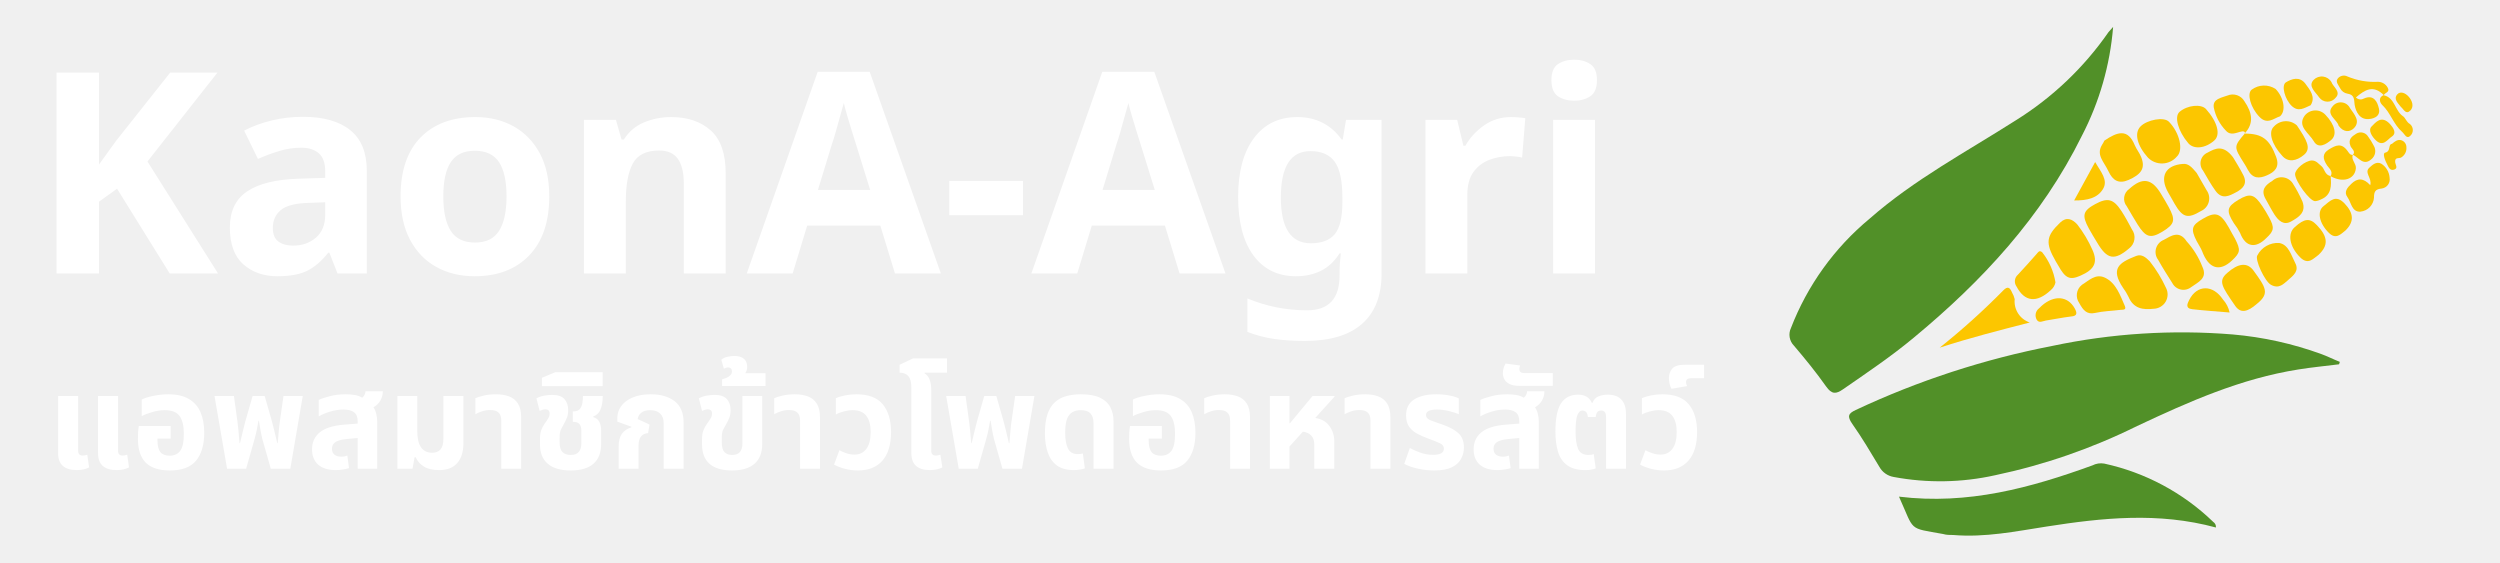
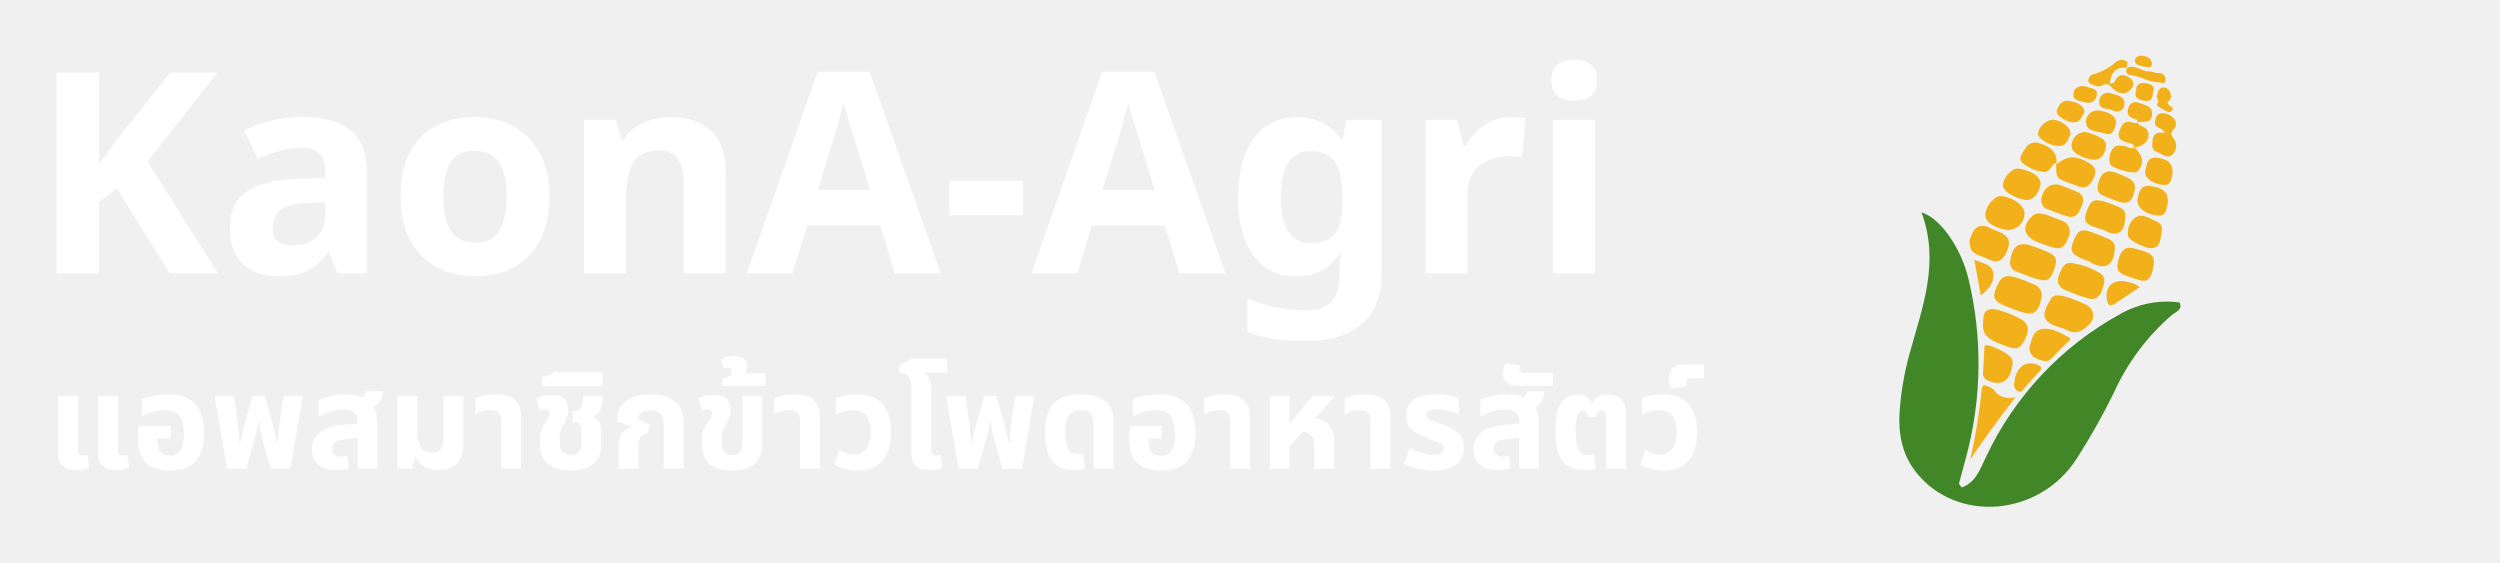
<svg xmlns="http://www.w3.org/2000/svg" id="Layer_1" data-name="Layer 1" viewBox="0 0 320 72">
  <defs>
-     <style>.cls-1,.cls-2{isolation:isolate;fill:#fff;}.cls-1{font-size:36px;font-family:NotoSansThai-ExtraBold, Noto Sans Thai;font-weight:800;}.cls-2{font-size:17px;font-family:NotoSansThai-Bold, Noto Sans Thai;font-weight:700;}.cls-3{fill:#519028;}.cls-4{fill:#fcc600;}</style>
+     <style>.cls-1,.cls-2{isolation:isolate;fill:#fff;}.cls-1{font-size:36px;font-family:NotoSansThai-ExtraBold, Noto Sans Thai;font-weight:800;}.cls-2{font-size:17px;font-family:NotoSansThai-Bold, Noto Sans Thai;font-weight:700;}.cls-3{fill:#418727;}.cls-4{fill:#f2b11a;}</style>
  </defs>
  <text class="cls-1" transform="translate(4 35)">KaonA-Agri</text>
  <text class="cls-2" transform="translate(6 60)">แอพสมาชิกข้าวโพดอาหารสัตว์</text>
-   <path class="cls-3" d="M299.4,46.63c-1.73.22-3.48.38-5.2.66-7.4,1.17-14.05,4.14-20.65,7.24a76.39,76.39,0,0,1-18.17,6.3,32.36,32.36,0,0,1-13,.22,2.58,2.58,0,0,1-1.83-1.31c-1.11-1.85-2.21-3.71-3.45-5.47-.7-1-.51-1.35.43-1.79a107.19,107.19,0,0,1,25.15-8.2,80.05,80.05,0,0,1,23.11-1.47,44.34,44.34,0,0,1,11.34,2.51c.8.29,1.58.69,2.37,1Z" />
-   <path class="cls-3" d="M270.48,3.44a36.58,36.58,0,0,1-4,13.94C261.35,27.77,253.69,36,244.94,43.24c-2.87,2.39-6,4.49-9.05,6.6-.87.6-1.42.67-2.16-.39-1.27-1.8-2.68-3.53-4.11-5.21a2,2,0,0,1-.38-2.25,34.12,34.12,0,0,1,10.07-14c5.69-5,12.36-8.54,18.7-12.58A40.49,40.49,0,0,0,269.89,4.11C270,4,270.13,3.84,270.48,3.44Z" />
-   <path class="cls-3" d="M283.64,67.52c-7.38-2-14.52-1.24-21.63-.13-4,.62-7.89,1.43-12,1.09-.43,0-.87,0-1.31-.13-4.52-.82-3.6-.28-5.63-4.78,8.84,1.08,16.88-1.14,24.76-4a2.39,2.39,0,0,1,1.52-.23,28.93,28.93,0,0,1,13.94,7.46A.77.77,0,0,1,283.64,67.52Z" />
-   <path class="cls-4" d="M272.52,31.8c-1.89,1.6-2.81,1.41-4.08-.74-.36-.6-.73-1.19-1.06-1.8-.93-1.69-.77-2.28.8-3.13s2.32-.72,3.37.89c.49.75.91,1.54,1.33,2.33A1.76,1.76,0,0,1,272.52,31.8Z" />
-   <path class="cls-4" d="M275.16,33.44a16.81,16.81,0,0,1,2.08,3.39,1.83,1.83,0,0,1-1.57,2.69c-1.36.16-2.58,0-3.23-1.54a6.94,6.94,0,0,0-.7-1.15c-1.62-2.44-.55-3.2,1.69-4.07C274.17,32.47,274.71,33,275.16,33.44Z" />
-   <path class="cls-4" d="M265.9,28.74A15.84,15.84,0,0,1,267.84,32c.7,1.59.26,2.5-1.55,3.29-1.37.6-1.93.34-2.85-1.33-.1-.18-.21-.34-.31-.52-1.34-2.34-1.25-3.2.57-4.95C264.49,27.73,265.23,28,265.9,28.74Z" />
-   <path class="cls-4" d="M259.81,41.28c-3.87,1-7.57,1.93-11.53,3.22a90.53,90.53,0,0,0,8.15-7.34c.57-.58.85-.35,1.12.3a3,3,0,0,1,.33.83A2.85,2.85,0,0,0,259.81,41.28Z" />
-   <path class="cls-4" d="M272.55,24.18c1.71-1.56,2.92-1.32,4.11.72.3.52.62,1,.91,1.56.93,1.7.81,2.22-.76,3.18s-2.18.71-3.2-.91c-.48-.76-.92-1.55-1.38-2.32A1.52,1.52,0,0,1,272.55,24.18Z" />
-   <path class="cls-4" d="M279.89,30.89a10.48,10.48,0,0,1,2,3.22c.74,1.53-.54,2-1.43,2.65a1.6,1.6,0,0,1-2.41-.54c-.64-1-1.24-1.95-1.8-2.95a1.67,1.67,0,0,1,.7-2.56C277.88,30.21,278.92,29.42,279.89,30.89Z" />
-   <path class="cls-4" d="M281.17,22.13c.29.5.79,1.36,1.28,2.23a1.77,1.77,0,0,1-.74,2.66c-1.67,1-2.32.86-3.37-.95-.28-.48-.55-1-.82-1.44-1.13-2-.38-3.48,1.89-3.65C280.09,20.92,280.5,21.33,281.17,22.13Z" />
-   <path class="cls-4" d="M285.71,33.33c-1.6,1.51-3,1.08-3.84-1.18-.18-.45-.48-.87-.71-1.31-.77-1.53-.63-2,.76-2.81,1.69-1,2.3-.77,3.36,1.08.27.48.54,1,.8,1.44C286.82,32,286.77,32.33,285.71,33.33Z" />
-   <path class="cls-4" d="M269.36,18c1.68-1.14,3-1.58,3.89.59.23.54.63,1,.84,1.57.53,1.37,0,2.16-1.65,2.88-1.24.53-2,.08-2.57-1.14s-1.6-2.06-.81-3.36C269.18,18.37,269.28,18.16,269.36,18Z" />
-   <path class="cls-4" d="M290.09,30.47c-1.34,1.36-2.65,1.19-3.35-.63a7.41,7.41,0,0,0-.8-1.26c-1-1.59-.93-2.1.57-3s2.05-.73,3.09.84c.3.45.58.92.84,1.4C291.15,29.12,291.09,29.54,290.09,30.47Z" />
-   <path class="cls-4" d="M285.82,20.12c.29.49.86,1.38,1.33,2.31.55,1.1-.06,1.72-.93,2.18s-1.81,1-2.66-.22c-.58-.81-1.07-1.69-1.57-2.55a1.49,1.49,0,0,1,.59-2.31C283.55,19,284.54,18.47,285.82,20.12Z" />
-   <path class="cls-4" d="M278.63,20.05a2.51,2.51,0,0,1-3.69.13c-1.4-1.56-1.79-3.15-.95-4s3-1.27,3.64-.59C279,17,279.52,19.24,278.63,20.05Z" />
-   <path class="cls-4" d="M288.91,38.87c-1.27,1.12-2.14,1.25-2.82.26-1.67-2.44-2.22-3.15-1-4.2,1.39-1.23,2.55-1.41,3.37-.28C290,36.78,290.56,37.54,288.91,38.87Z" />
-   <path class="cls-4" d="M266.48,36.46c.82-.48,1.73-1.5,2.95-.92,1.43.68,1.94,2.24,2.54,3.6.26.58-.25.49-.54.52-1.1.14-2.22.16-3.28.4s-1.54-.41-2-1.26A1.71,1.71,0,0,1,266.48,36.46Z" />
-   <path class="cls-4" d="M262.52,37.12c-1.83,1.72-3.37,1.51-4.4-.44a1.13,1.13,0,0,1,.17-1.52c.83-.88,1.63-1.79,2.43-2.69.19-.21.3-.47.67-.19a8.29,8.29,0,0,1,1.71,3.87A1.73,1.73,0,0,1,262.52,37.12Z" />
-   <path class="cls-4" d="M287.35,17.1c2.24,0,3.17.76,4,3,.47,1.28-.17,1.9-1.17,2.34s-1.85.45-2.47-.73a7.52,7.52,0,0,0-.45-.78c-1.36-2.16-1.36-2.16.1-3.87Z" />
-   <path class="cls-4" d="M283.41,18c-1.14,1-2.61,1.16-3.32.32-1.3-1.54-1.81-3.39-1.11-4,1-.86,2.76-1.05,3.39-.36C283.85,15.62,284.27,17.27,283.41,18Z" />
-   <path class="cls-4" d="M293.46,23.45a17.36,17.36,0,0,1,1.26,2.36c.5,1.4-.51,2-1.46,2.54s-1.63-.11-2.15-.92c-.4-.63-.74-1.3-1.11-1.95-.68-1.19,0-1.81.86-2.33A1.72,1.72,0,0,1,293.46,23.45Z" />
-   <path class="cls-4" d="M292.81,35.91c-.46.36-1.08,1.15-2.15.53-.78-.45-2.07-3.22-1.72-3.75a2.94,2.94,0,0,1,2.79-1.59c1.21.2,1.55,1.59,2.06,2.57S293.64,35.2,292.81,35.91Z" />
-   <path class="cls-4" d="M303.39,23.7c.26-.91-.82-1.6-.11-2.24.41-.38.91-.83,1.52-.51a2.29,2.29,0,0,1,1.07,1.82,1.18,1.18,0,0,1-1,1.36c-.83.08-1,.39-1,1.18a1.93,1.93,0,0,1-1.73,1.78c-1.12.08-1.18-1.19-1.67-1.86s0-1.23.5-1.7C301.74,22.77,302.52,22.75,303.39,23.7Z" />
-   <path class="cls-4" d="M287.37,17.1c0-.26-.19-.32-.39-.28-.69.12-1.42.61-2.05-.08a5.9,5.9,0,0,1-1.57-3c-.16-1.09,1-1.23,1.75-1.51a1.73,1.73,0,0,1,2.18.74c1,1.47,1.25,2.83,0,4.14Z" />
-   <path class="cls-4" d="M305.15,12.2c-1.38-1.41-2.46-.69-3.59.27a.82.82,0,0,0,1,.15c1.27-.58,1.75.41,1.94,1.27.26,1.11-.88,1.39-1.56,1.35-1.15-.07-1.54-1.39-1.58-2.15s-.3-1-.88-1.1a1.27,1.27,0,0,1-.93-.67c-.19-.39-.61-.79-.36-1.21a1,1,0,0,1,1.29-.32,8.82,8.82,0,0,0,3.91.68,1.44,1.44,0,0,1,1.23.74c.36.61-.38.63-.51,1Z" />
-   <path class="cls-4" d="M296.75,32.64c-.63.42-1.29,1.36-2.36.27-1.34-1.36-1.62-3-.67-3.83,1.24-1.13,1.95-1.2,2.83-.27C298,30.31,298.07,31.42,296.75,32.64Z" />
-   <path class="cls-4" d="M294,16.05c1.23,1.84,1.9,2.93.92,3.76s-2.05,1-2.8.13c-1.35-1.47-1.8-3.06-1.07-3.73A2.08,2.08,0,0,1,294,16.05Z" />
-   <path class="cls-4" d="M298.32,22.51c.11,1.24.13,2.44-1.2,3a2.07,2.07,0,0,1-.79.24c-.68,0-2.54-2.55-2.56-3.45,0-.67,1.3-1.73,2.14-1.76.58,0,.85.42,1.24.73s.43,1.17,1.17,1.25Z" />
-   <path class="cls-4" d="M291.84,14.89c-.78.24-1.62,1.12-2.63.07-1.17-1.21-1.62-3-1-3.48a2.68,2.68,0,0,1,3.07-.09C292.33,12.49,292.65,14.18,291.84,14.89Z" />
-   <path class="cls-4" d="M300.21,29.51c-.57.43-1.2,1.21-2.12.29-1.24-1.23-1.54-2.74-.68-3.41s1.55-1.55,2.7-.34S301.39,28.37,300.21,29.51Z" />
-   <path class="cls-4" d="M298.32,22.54c.35-.58-.2-1-.45-1.36-.58-.86-.64-1.53.24-2.06s1.6-.88,2.38.21c.17.22.3.53.67.5v0c-.25.63.45,1.09.39,1.72-.13,1.41-1.67,1.9-3.23,1Z" />
-   <path class="cls-4" d="M297.68,14.72c1.2,1.27,1.5,2.53.7,3.21-.64.54-1.63,1.17-2.22.14S294,16.18,295,14.8A1.75,1.75,0,0,1,297.68,14.72Z" />
-   <path class="cls-4" d="M261.37,39.11c1.58-1.37,3.3-1.22,4.18.34.35.62.35,1-.45,1.06-1.08.13-2.15.35-3.23.52-.39.06-.87.39-1.17-.11a1.12,1.12,0,0,1,.27-1.43Z" />
-   <path class="cls-4" d="M285.39,40c-1.62-.14-3.19-.24-4.77-.42-.94-.1-.63-.73-.41-1.17,1-2,3.05-2,4.33-.07A3.54,3.54,0,0,1,285.39,40Z" />
-   <path class="cls-4" d="M295.76,13.47c-.82.36-1.57.91-2.43.08s-1.35-2.58-.75-3c.79-.49,1.77-.79,2.49.14C295.67,11.5,296.44,12.42,295.76,13.47Z" />
-   <path class="cls-4" d="M265.49,25.66l2.69-4.92c.69,1.23,1.71,2.3,1,3.46S267.2,25.67,265.49,25.66Z" />
-   <path class="cls-4" d="M301.16,19.83c.42-.46-.15-.78-.29-1.12-.37-.9.2-1.26.73-1.6a1.1,1.1,0,0,1,1.53.39,8.19,8.19,0,0,1,.7,1.13,1.34,1.34,0,0,1-.34,1.79c-1,.84-1.58-.27-2.33-.62Z" />
-   <path class="cls-4" d="M299.34,16.09c-.17-.77-1.7-1.44-.76-2.49a1.32,1.32,0,0,1,2.22.24c.55.8,1.37,1.66.51,2.56C300.81,16.91,300,17,299.34,16.09Z" />
-   <path class="cls-4" d="M305.15,12.2c1.41.33,1.4,2,2.44,2.68.32.22.41.73.89,1a1,1,0,0,1,0,1.54c-.45.39-.69-.26-1-.53-1.13-1-1.48-2.44-2.54-3.44-.36-.34-.53-1,.18-1.28Z" />
-   <path class="cls-4" d="M298.42,10.5c.19.59,1.28,1.26.55,2a1.32,1.32,0,0,1-2.13-.05c-.44-.65-1.48-1.43-.68-2.24A1.44,1.44,0,0,1,298.42,10.5Z" />
-   <path class="cls-4" d="M306.18,18.41c.37-.33.73-.59,1.19-.46a.93.93,0,0,1,.65.9,1.38,1.38,0,0,1-.67,1.31c-.27.16-.81-.08-.77.55,0,.34.43.82-.13,1s-.72-.35-.88-.64c-.27-.49-.65-1.45-.27-1.53C306.08,19.37,305.64,18.47,306.18,18.41Z" />
-   <path class="cls-4" d="M305.92,15.88c.41.46.92,1.17.21,1.62-.52.33-1.08,1.34-2,.48-.51-.48-1.06-1.32-.56-1.8S304.8,14.67,305.92,15.88Z" />
-   <path class="cls-4" d="M307.31,13.68c-.36-.49-1-1-.44-1.62.38-.41,1-.17,1.42.29s.78,1.26.22,1.81S307.69,14,307.31,13.68Z" />
+   <path class="cls-3" d="M251.11,62.4c1.8-.66,2.38-2.41,3.07-3.86a40.5,40.5,0,0,1,17.24-18.36A12,12,0,0,1,279,38.72c.39,1-.53,1.19-1,1.6a28.77,28.77,0,0,0-7.45,10,86.58,86.58,0,0,1-4.74,8.4C261,66.18,250.35,67,245.2,60.37c-1.93-2.47-2.28-5.38-2-8.32a37.39,37.39,0,0,1,1.25-6.87c1.61-5.85,3.88-11.61,1.5-18,2.6.83,5.12,4.8,6,8.46a46.15,46.15,0,0,1-.25,22.73c-.29,1.16-.64,2.3-.93,3.45C250.72,62,250.94,62.16,251.11,62.4Z" />
+   <path class="cls-4" d="M261.3,38.15c-.39,2-1.09,2.35-3,1.63-.54-.2-1.09-.39-1.62-.61-1.49-.62-1.69-1.08-1.12-2.43s1.13-1.67,2.65-1.17c.71.23,1.4.52,2.08.81A1.46,1.46,0,0,1,261.3,38.15Z" />
+   <path class="cls-4" d="M263.86,37.84A14.3,14.3,0,0,1,267,39a1.5,1.5,0,0,1,.39,2.54c-.79.81-1.64,1.37-2.89.68a5.48,5.48,0,0,0-1.05-.38c-2.33-.74-2-1.78-1-3.49C262.72,37.73,263.34,37.78,263.86,37.84Z" />
+   <path class="cls-4" d="M255.4,39.59a13.71,13.71,0,0,1,3,1.1c1.29.66,1.48,1.47.71,2.93-.57,1.08-1.07,1.2-2.54.6l-.47-.17c-2.09-.82-2.47-1.42-2.21-3.49C254,39.67,254.59,39.47,255.4,39.59Z" />
+   <path class="cls-4" d="M258,50.81c-2,2.63-3.91,5.15-5.8,8a73.5,73.5,0,0,0,1.46-8.92c.06-.68.36-.67.88-.39a2.38,2.38,0,0,1,.65.36A2.37,2.37,0,0,0,258,50.81Z" />
+   <path class="cls-4" d="M257.34,33.22c.3-1.89,1.2-2.36,3-1.66.47.18.94.35,1.4.54,1.5.62,1.69,1,1.17,2.44s-1,1.58-2.55,1.06c-.71-.24-1.4-.52-2.11-.78A1.25,1.25,0,0,1,257.34,33.22Z" />
+   <path class="cls-4" d="M265.6,33.75a8.82,8.82,0,0,1,2.95,1.07c1.28.61.72,1.6.46,2.45a1.34,1.34,0,0,1-1.85.89c-.92-.28-1.82-.61-2.71-1a1.38,1.38,0,0,1-.88-2C263.94,34.35,264.2,33.31,265.6,33.75Z" />
+   <path class="cls-4" d="M261.86,27.45l2,.78a1.46,1.46,0,0,1,.91,2.1c-.54,1.52-1.05,1.74-2.68,1.12L260.8,31c-1.8-.74-2.06-2.05-.68-3.33C260.53,27.23,261,27.28,261.86,27.45Z" />
+   <path class="cls-4" d="M270.65,32.32c-.26,1.8-1.37,2.24-3.11,1.23-.35-.2-.77-.31-1.14-.48-1.3-.59-1.46-1-1-2.2.59-1.5,1.08-1.69,2.74-1,.42.17.85.33,1.27.51C270.65,30.87,270.81,31.13,270.65,32.32Z" />
+   <path class="cls-4" d="M252.06,30.9c.49-1.6,1.11-2.56,2.83-1.63.43.23.94.34,1.36.58,1.07.61,1.15,1.38.43,2.71-.52,1-1.27,1.1-2.25.59s-2.12-.5-2.28-1.75C252.12,31.21,252.08,31,252.06,30.9Z" />
+   <path class="cls-4" d="M272,28.22c-.15,1.57-1.1,2.14-2.49,1.32a6.53,6.53,0,0,0-1.18-.39c-1.5-.5-1.7-.88-1.19-2.23s.95-1.52,2.43-1.05c.44.14.87.3,1.29.47C272,26.81,272.15,27.11,272,28.22Z" />
+   <path class="cls-4" d="M263.83,23.75c.44.17,1.28.45,2.06.81.93.43.86,1.14.54,1.89s-.66,1.57-1.84,1.23c-.8-.23-1.58-.54-2.35-.84a1.23,1.23,0,0,1-.82-1.79A1.75,1.75,0,0,1,263.83,23.75Z" />
+   <path class="cls-4" d="M259.13,27.42a2.09,2.09,0,0,1-2.33,2c-1.72-.28-2.8-1.11-2.68-2.06.13-1.12,1.25-2.36,2.05-2.26C257.8,25.28,259.28,26.44,259.13,27.42Z" />
+   <path class="cls-4" d="M275.61,34.25c-.24,1.37-.74,1.91-1.7,1.62-2.35-.71-3.07-.89-2.85-2.18.26-1.51.92-2.22,2-1.92C275.22,32.34,276,32.54,275.61,34.25Z" />
+   <path class="cls-4" d="M259.81,44.26c.28-.72.34-1.85,1.44-2.11,1.28-.3,2.42.45,3.52,1,.47.24.09.44-.08.62a27,27,0,0,0-1.92,1.94c-.61.76-1.22.54-2,.22A1.41,1.41,0,0,1,259.81,44.26Z" />
+   <path class="cls-4" d="M257.59,46.73c-.3,2.06-1.4,2.72-3.09,2a1,1,0,0,1-.68-1.08c.08-1,.13-2,.17-3,0-.23-.05-.46.34-.47a6.85,6.85,0,0,1,3.13,1.61A1.49,1.49,0,0,1,257.59,46.73Z" />
+   <path class="cls-4" d="M263.24,21c1.48-1.12,2.46-1.14,4.19-.11,1,.58.88,1.32.46,2.11s-1,1.25-2,.8c-.23-.1-.46-.18-.7-.26-2-.69-2-.69-2-2.55Z" />
+   <path class="cls-4" d="M261.18,23.66c-.21,1.24-1.09,2.1-2,1.92-1.64-.32-2.94-1.25-2.81-2,.18-1.06,1.24-2.1,2-2C260.2,21.87,261.34,22.72,261.18,23.66Z" />
+   <path class="cls-4" d="M270.52,22a15,15,0,0,1,2.05.87c1.05.64.71,1.56.38,2.39s-1.12.77-1.88.52c-.59-.2-1.16-.45-1.74-.68-1.06-.42-.92-1.18-.66-1.95S269.41,21.71,270.52,22Z" />
+   <path class="cls-4" d="M276.59,30.32c-.11.47-.09,1.3-1.11,1.45-.74.12-3-1-3.07-1.53a2.37,2.37,0,0,1,1-2.45c.89-.5,1.83.22,2.67.58S276.76,29.43,276.59,30.32Z" />
+   <path class="cls-4" d="M277.09,17c-.31-.72-1.37-.61-1.24-1.39.07-.46.15-1,.71-1.11a1.93,1.93,0,0,1,1.65.62,1,1,0,0,1,.07,1.38c-.5.49-.42.75,0,1.29a1.57,1.57,0,0,1-.2,2c-.68.63-1.38-.16-2-.34s-.63-.79-.56-1.35C275.53,17.25,276,16.83,277.09,17Z" />
+   <path class="cls-4" d="M263.25,21c-.14-.16-.28-.11-.4,0-.37.43-.59,1.13-1.36,1a5,5,0,0,1-2.59-1.13c-.67-.62,0-1.3.35-1.88a1.46,1.46,0,0,1,1.8-.65c1.44.41,2.29,1.18,2.19,2.64Z" />
+   <path class="cls-4" d="M272.23,8.68c-1.63-.2-2,.82-2.18,2a.67.67,0,0,0,.74-.43c.53-1,1.36-.64,1.93-.19.74.59.15,1.35-.31,1.67-.78.55-1.72-.09-2.14-.57s-.7-.46-1.15-.25a1,1,0,0,1-.95.05c-.33-.15-.81-.2-.87-.59a.89.89,0,0,1,.68-.88,7.36,7.36,0,0,0,2.88-1.57,1.19,1.19,0,0,1,1.19-.16c.55.2.08.6.18.9Z" />
+   <path class="cls-4" d="M277.44,26.19c-.19.59-.12,1.54-1.38,1.39-1.58-.19-2.61-1.09-2.44-2.13.22-1.36.65-1.77,1.69-1.63C277,24.05,277.66,24.72,277.44,26.19Z" />
+   <path class="cls-4" d="M267,16.9c1.75.55,2.75.91,2.55,2s-.83,1.67-1.74,1.53c-1.65-.26-2.77-1.05-2.64-1.86A1.72,1.72,0,0,1,267,16.9Z" />
+   <path class="cls-4" d="M273.18,18.85c.72.74,1.36,1.51.8,2.56a1.87,1.87,0,0,1-.39.56c-.45.35-3-.33-3.46-.9a2.17,2.17,0,0,1,.47-2.23c.37-.31.77-.18,1.18-.17s.89.52,1.41.19Z" />
+   <path class="cls-4" d="M265,17.28c-.38.56-.46,1.56-1.66,1.4-1.39-.17-2.6-1.06-2.46-1.73a2.21,2.21,0,0,1,1.94-1.64C264.07,15.48,265.16,16.4,265,17.28Z" />
+   <path class="cls-4" d="M278.06,22.38c-.15.57-.15,1.4-1.23,1.29-1.45-.16-2.43-1-2.22-1.85s.2-1.8,1.58-1.62S278.23,21,278.06,22.38Z" />
+   <path class="cls-4" d="M273.19,18.86c-.07-.55-.64-.52-1-.64-.82-.26-1.21-.65-.91-1.45s.57-1.39,1.65-1.1c.23.06.47.2.69,0l0,0c.17.53.87.47,1.16.9.65,1-.09,2.09-1.58,2.31Z" />
+   <path class="cls-4" d="M268.7,14.15c1.44.21,2.3.86,2.13,1.71-.14.68-.45,1.6-1.36,1.24s-2.4-.1-2.47-1.51A1.47,1.47,0,0,1,268.7,14.15Z" />
+   <path class="cls-4" d="M257.88,48.61c.31-1.7,1.5-2.49,2.88-1.94.55.22.73.44.27.91-.64.65-1.22,1.34-1.83,2-.22.24-.36.7-.82.53a.91.91,0,0,1-.56-1.06Z" />
+   <path class="cls-4" d="M273.89,36.76c-1.12.74-2.2,1.49-3.31,2.19-.66.41-.79-.15-.88-.54-.38-1.77.95-2.86,2.78-2.28A2.86,2.86,0,0,1,273.89,36.76Z" />
+   <path class="cls-4" d="M266.81,14.34c-.35.65-.55,1.4-1.54,1.31s-2.22-1-2-1.52c.26-.73.74-1.42,1.69-1.2C265.72,13.12,266.7,13.32,266.81,14.34Z" />
+   <path class="cls-4" d="M253.54,37.82c-.3-1.63-.55-3-.82-4.56,1.08.44,2.31.6,2.43,1.73S254.65,36.94,253.54,37.82Z" />
+   <path class="cls-4" d="M273.62,15.66c0-.52-.5-.44-.77-.58-.71-.39-.53-.91-.36-1.41a.9.9,0,0,1,1.19-.53,6.51,6.51,0,0,1,1.05.36,1.11,1.11,0,0,1,.71,1.33c-.19,1.05-1.16.65-1.84.81Z" />
+   <path class="cls-4" d="M270.49,14.18c-.51-.4-1.85,0-1.79-1.21a1.1,1.1,0,0,1,1.57-1c.77.23,1.75.36,1.66,1.38C271.87,14,271.44,14.42,270.49,14.18Z" />
+   <path class="cls-4" d="M272.23,8.68c1.09-.51,1.93.54,3,.47.32,0,.65.25,1.12.2a.81.81,0,0,1,.82,1c-.08.49-.58.19-.93.18-1.22,0-2.23-.8-3.44-.9-.41,0-.86-.38-.55-.92Z" />
+   <path class="cls-4" d="M267,11.06c.43.27,1.49.15,1.4,1A1.1,1.1,0,0,1,267,13.12c-.62-.19-1.69-.16-1.6-1.09C265.42,11.4,266,10.85,267,11.06Z" />
+   <path class="cls-4" d="M276.14,12.15c.06-.41.16-.76.53-.91a.77.77,0,0,1,.89.24,1.15,1.15,0,0,1,.25,1.19c-.09.25-.57.37-.21.75.19.21.7.31.43.71s-.65.14-.91,0c-.43-.18-1.18-.61-1-.85C276.57,12.82,275.82,12.47,276.14,12.15Z" />
+   <path class="cls-4" d="M274.65,10.65c.51.09,1.21.28,1,.94-.17.48,0,1.41-1,1.33-.58-.05-1.37-.31-1.3-.87S273.3,10.45,274.65,10.65Z" />
+   <path class="cls-4" d="M274.4,8.52c-.49-.14-1.17-.18-1.12-.82,0-.46.56-.62,1.06-.55s1.17.41,1.1,1.06S274.8,8.51,274.4,8.52Z" />
</svg>
